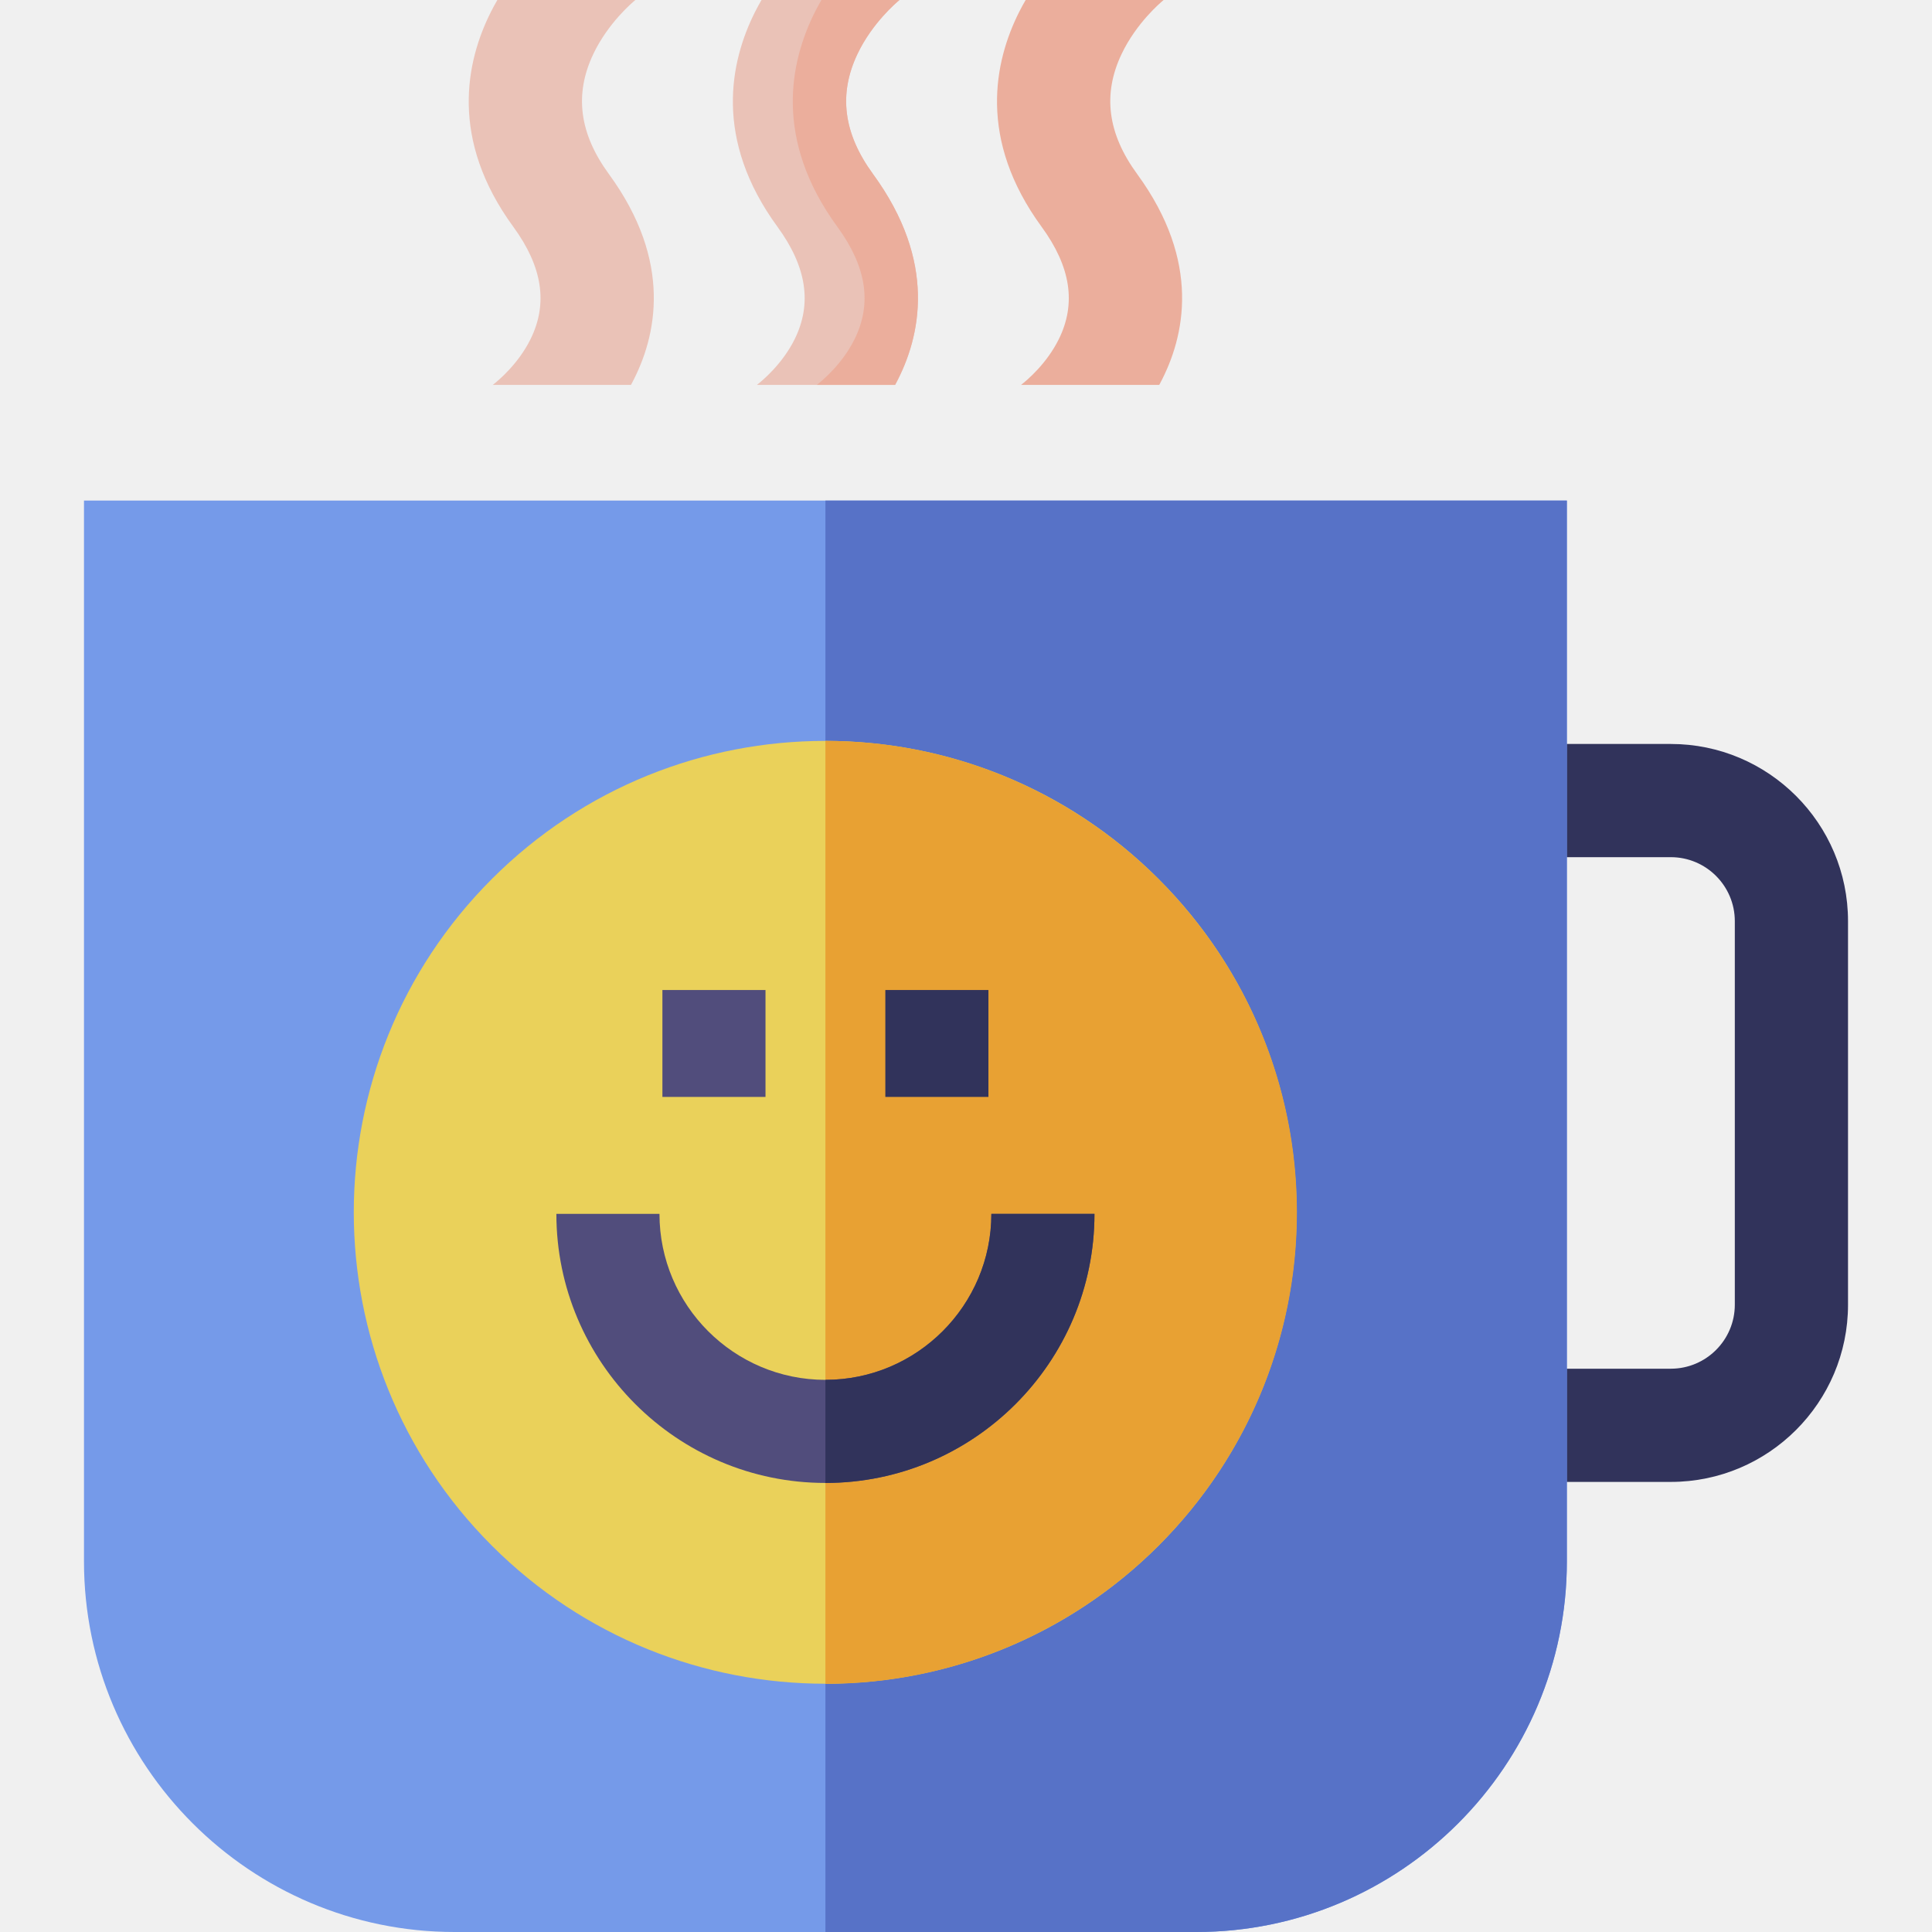
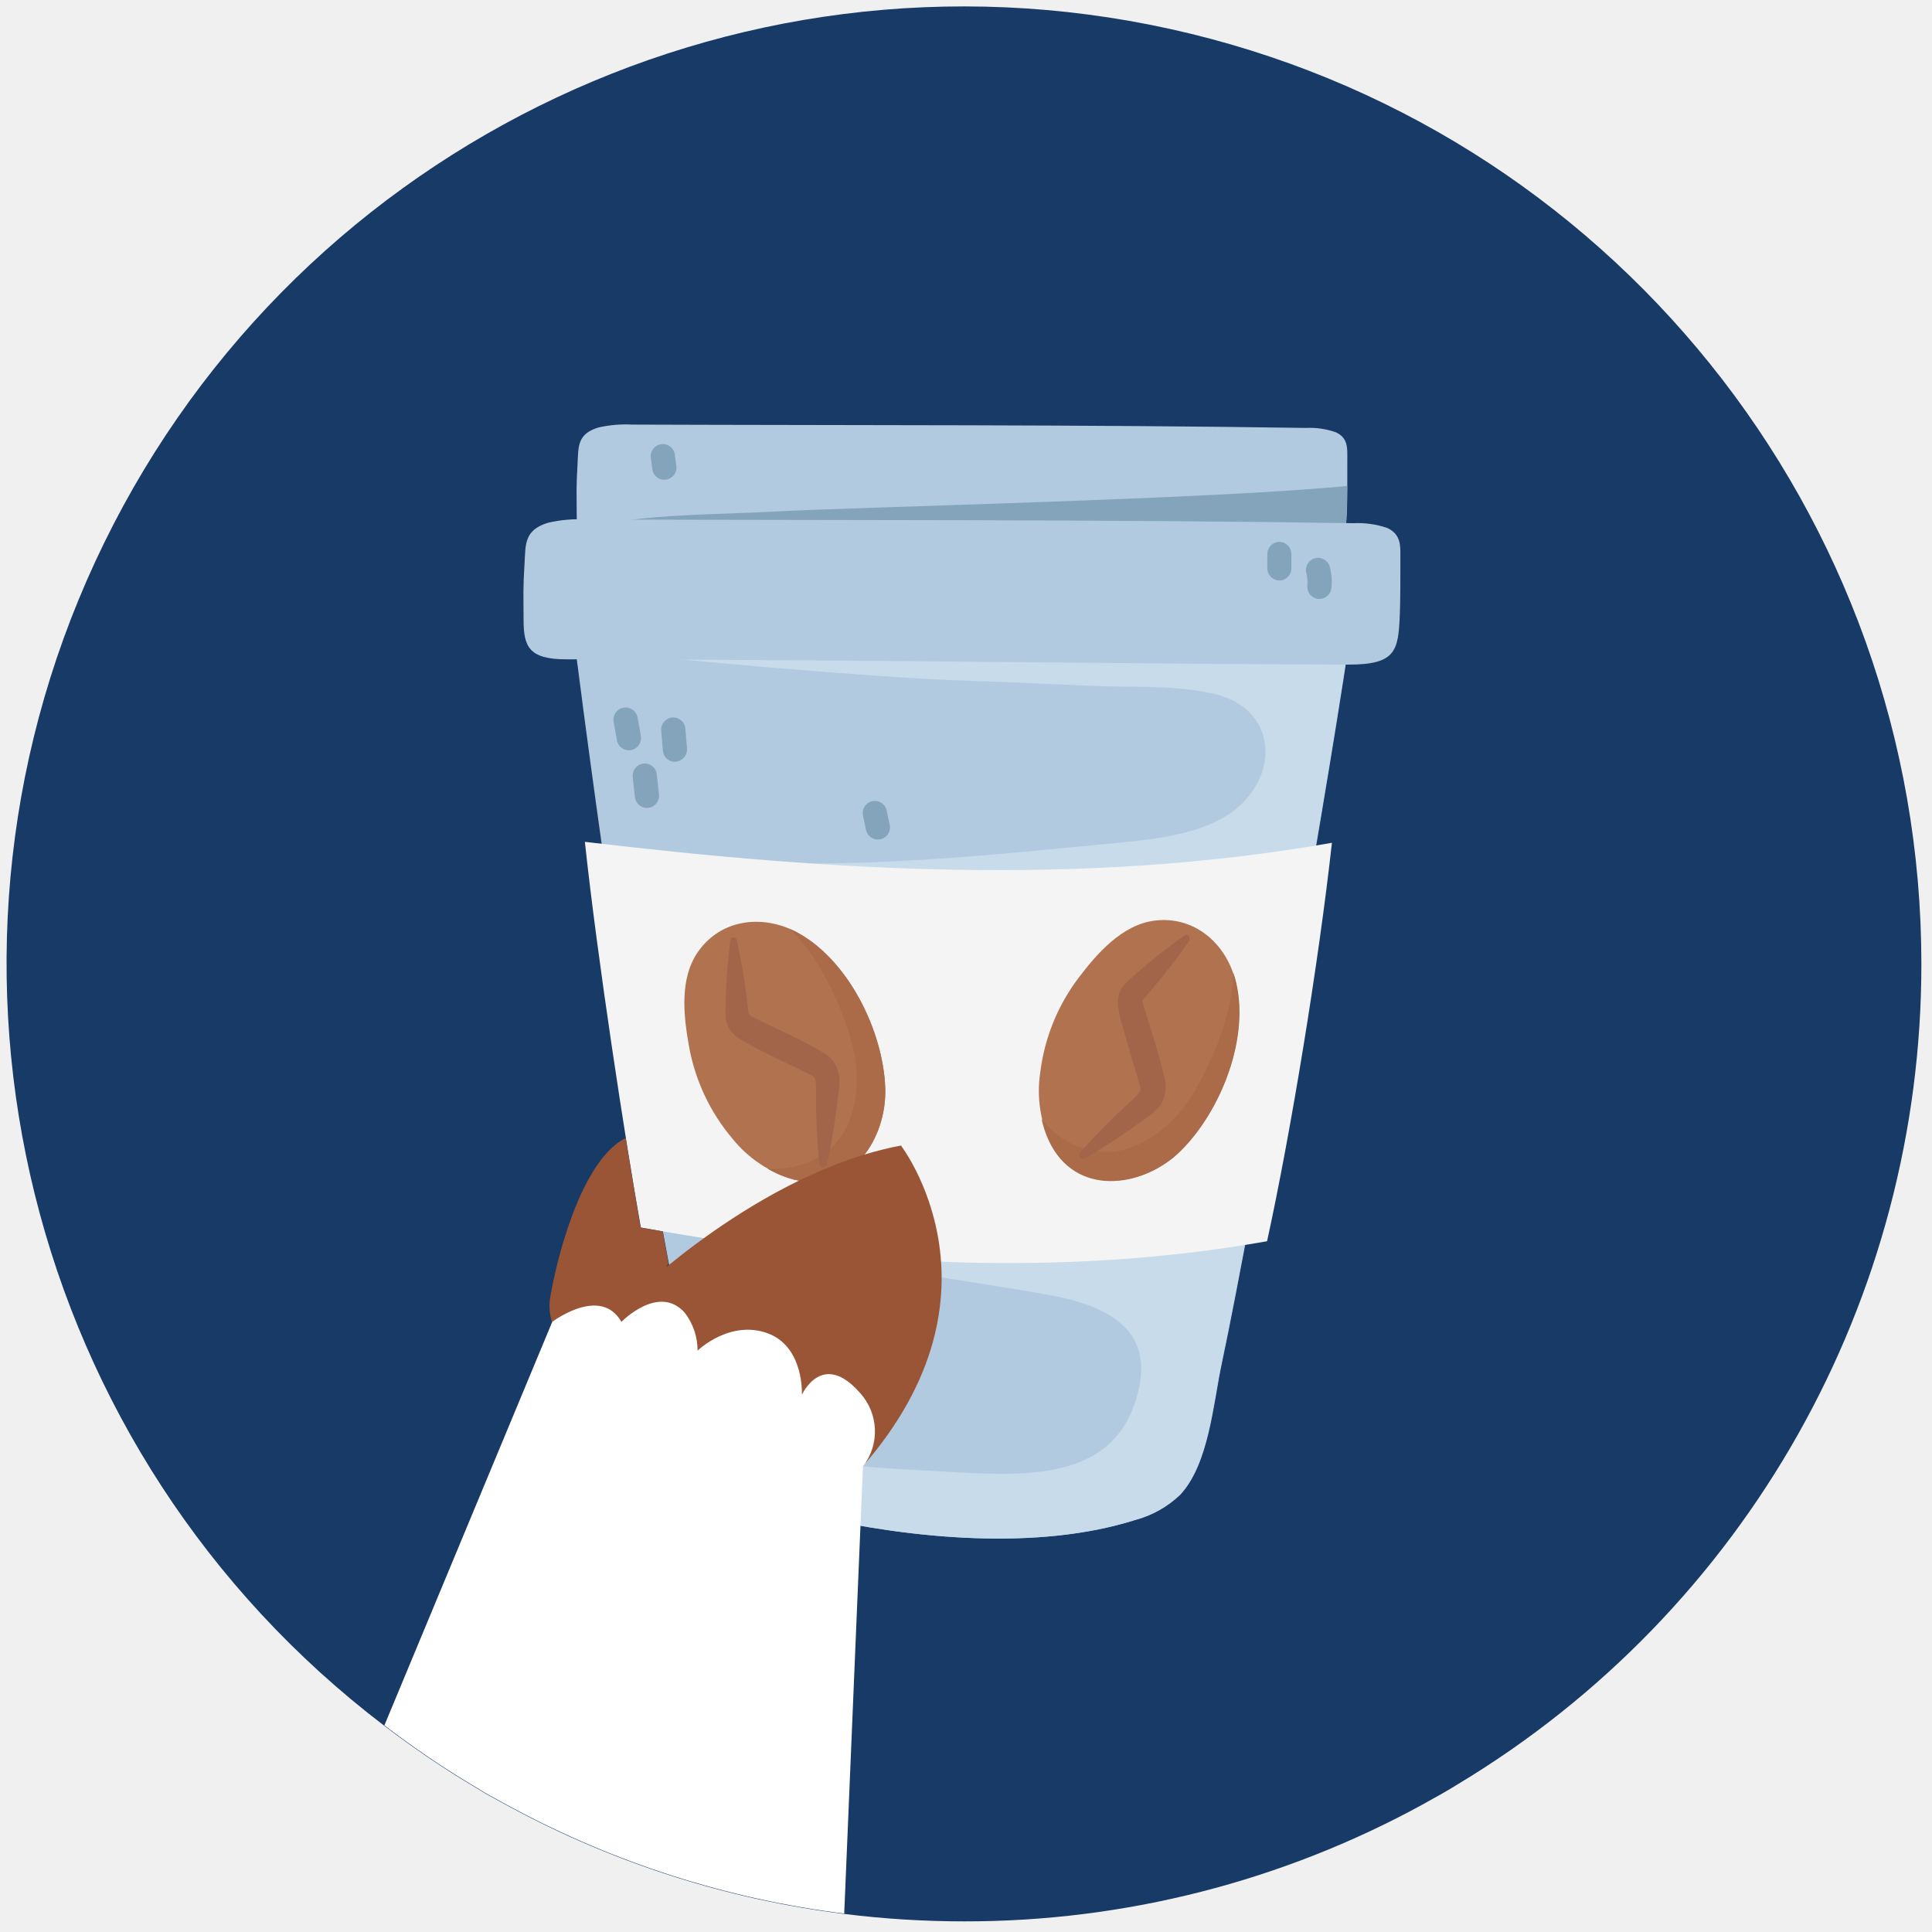
- <svg xmlns="http://www.w3.org/2000/svg" id="Capa_1" enable-background="new 0 0 512 512" height="512" viewBox="0 0 512 512" width="512">
-   <g>
-     <path d="m442.785 392.722h-42.55v-30h42.55c9.352 0 16.959-7.608 16.959-16.959v-101.644c0-9.352-7.607-16.959-16.959-16.959h-42.55v-30h42.55c25.894 0 46.959 21.066 46.959 46.959v101.644c0 25.893-21.066 46.959-46.959 46.959z" fill="#31335b" />
-     <path d="m415.236 132.66v281.12c0 54.16-44.06 98.22-98.22 98.22h-196.54c-54.16 0-98.22-44.06-98.22-98.22v-281.12z" fill="#759ae9" />
-     <path d="m415.236 132.66v281.12c0 54.16-44.06 98.22-98.22 98.22h-98.27v-379.34z" fill="#5772c7" />
-     <path d="m140.574 89.927c-3.219 6.486-8.406 10.847-9.98 12.073h36.611c.07-.129.145-.25.215-.381 6.629-12.457 10.958-32.197-6.062-55.498-7.845-10.74-9.193-21.144-4.122-31.808 3.913-8.232 10.373-13.683 11.142-14.313h-36.57c-.584 1.012-1.157 2.047-1.701 3.127-6.643 13.198-11.007 33.795 5.924 56.973 7.751 10.612 9.237 20.368 4.543 29.827z" fill="#eac2b7" />
-     <path d="m237.416 101.62c-.07.13-.14.25-.21.38h-36.61c1.57-1.23 6.76-5.59 9.98-12.07 4.69-9.46 3.21-19.22-4.54-29.83-16.94-23.18-12.57-43.77-5.93-56.97.55-1.08 1.12-2.12 1.7-3.13h36.57c-.77.63-7.23 6.08-11.14 14.31-5.07 10.67-3.72 21.07 4.12 31.81 17.02 23.3 12.69 43.04 6.06 55.5z" fill="#eac2b7" />
-     <path d="m237.416 101.62c-.07.13-.14.25-.21.38h-20.74c1.58-1.23 6.77-5.59 9.98-12.07 4.7-9.46 3.21-19.22-4.54-29.83-16.93-23.18-12.56-43.77-5.92-56.97.54-1.08 1.12-2.12 1.7-3.13h20.69c-.77.63-7.23 6.08-11.14 14.31-5.07 10.67-3.72 21.07 4.12 31.81 17.02 23.3 12.69 43.04 6.06 55.5z" fill="#ebae9c" />
-     <path d="m280.574 89.927c-3.219 6.486-8.406 10.847-9.98 12.073h36.611c.07-.129.145-.25.215-.381 6.629-12.457 10.958-32.197-6.062-55.498-7.845-10.74-9.193-21.144-4.122-31.808 3.913-8.232 10.373-13.683 11.142-14.313h-36.57c-.584 1.012-1.157 2.047-1.701 3.127-6.643 13.198-11.007 33.795 5.924 56.973 7.751 10.612 9.237 20.368 4.543 29.827z" fill="#ebae9c" />
-     <g>
-       <ellipse cx="218.744" cy="321.287" fill="#ead15a" rx="124.95" ry="124.949" transform="matrix(.707 -.707 .707 .707 -163.115 248.778)" />
-       <path d="m343.694 321.287c0 68.895-56.054 124.95-124.949 124.95v-249.9c68.894 0 124.949 56.055 124.949 124.95z" fill="#e8a133" />
-       <path d="m290.044 321.687c0 39.315-31.984 71.309-71.299 71.309s-71.3-31.993-71.3-71.309h27.321c0 24.252 19.726 43.987 43.978 43.987s43.978-19.735 43.978-43.987z" fill="#514d7c" />
-       <g>
-         <path d="m175.545 262.364h27.321v28.332h-27.321z" fill="#514d7c" />
-         <path d="m234.622 262.364h27.321v28.332h-27.321z" fill="#31335b" />
-       </g>
-       <path d="m290.044 321.687c0 39.315-31.984 71.309-71.299 71.309v-27.321c24.252 0 43.978-19.735 43.978-43.987h27.321z" fill="#31335b" />
-     </g>
-   </g>
+ <svg xmlns="http://www.w3.org/2000/svg" id="Calque_1" data-name="Calque 1" viewBox="0 0 300 300">
+   <defs>
+     <style>.cls-1{fill:#183a66;}.cls-2{fill:#b2cae0;}.cls-3{fill:#84a4bc;}.cls-4{fill:#c7dbea;}.cls-5{fill:#f4f4f4;}.cls-6{fill:#b1724f;}.cls-7{fill:#ab6b48;}.cls-8{fill:#a2654a;}.cls-9{fill:#f3bb7c;}.cls-10{fill:#faccb3;}.cls-11{fill:#9a5536;}.cls-12{fill:#fff;}</style>
+   </defs>
+   <path class="cls-1" d="M298.35,149.61A148.56,148.56,0,0,1,226.46,277c-.88.54-1.77,1.08-2.67,1.59s-1.83,1-2.77,1.55a147.92,147.92,0,0,1-71.33,18.21,151,151,0,0,1-18.64-1.16,147.48,147.48,0,0,1-51.71-16.52c-.92-.47-1.79-1-2.69-1.47s-1.79-1-2.66-1.55a144.7,144.7,0,0,1-14.34-9.69,148.66,148.66,0,1,1,238.7-118.3Z" />
+   <path class="cls-2" d="M209.21,71.11c0-1.45.14-3.14-1.82-4a12.13,12.13,0,0,0-4.58-.66c-34.36-.53-70.23-.39-104.65-.52a18.91,18.91,0,0,0-5.27.46c-3.27,1-3.06,3-3.2,5.44-.23,4-.15,4.25-.14,8s.65,5.53,5.86,5.52c34.26,0,86.87.74,106.75.74,6.45,0,6.77-1.91,7-6.84C209.21,77.61,209.22,72.85,209.21,71.11Z" />
+   <path class="cls-3" d="M121,79.4c-10.4.58-21.11.3-31.29,2.77.43,2.08,1.77,3.12,5.68,3.11,34.26,0,86.87.74,106.75.74,6.45,0,6.77-1.91,7-6.84,0-.74.05-2.21.06-3.73C189.23,77.48,132,78.78,121,79.4Z" />
+   <path class="cls-2" d="M210.12,95.28c-2.71,20.29-15.65,94.16-20.39,116.43-1.34,6.28-2,15.61-6.46,20.4a16.07,16.07,0,0,1-7,3.92c-15.15,4.79-34.6,2.89-49.93-.56-5.34-1.21-11-3-14.19-7.52-1.32-1.85-2.76-6.54-4.18-12.37-9-37.11-19-117.84-19.31-120.3Z" />
+   <path class="cls-4" d="M88.62,95.28c0,.34.28,2.2.67,5.23,12.88,1.89,48,4.75,59.2,5.13,7,.23,14,.55,21.07.86,6.24.27,13.13-.19,19.23,1.31,8.82,2.16,10.12,11.41,3.68,17.33-4.32,4-11.72,5-17.31,5.58-18.78,1.78-35.32,3.7-55.55,3.33,4.4,3,10.25,3.13,15.39,3.64,5.59.57,11.16,1,16.78,1.21,11.91.46,23.81.44,35.67,1.77a2.19,2.19,0,0,1,1.53.86,2.1,2.1,0,0,1,.89,1.56c1.46,14.52-10.73,31.27-21.48,39.94-14.74,11.89-35.06,9.41-52.74,9.56l0,.09.17.49c9,2.17,43.1,6.93,49.21,8.34,11,2.54,14,8,11.18,16.38-3.82,11.43-16,11.4-27.43,10.73-11.63-.68-28.56-1-39.11-6.53a22.94,22.94,0,0,0,2.42,5.86c3.17,4.48,8.85,6.31,14.19,7.52,15.33,3.45,34.78,5.35,49.93.56a16.07,16.07,0,0,0,7-3.92c4.48-4.79,5.12-14.12,6.46-20.4,4.74-22.27,17.68-96.14,20.39-116.43Z" />
+   <path class="cls-5" d="M196.75,192.74c3.67-16.78,8-43.14,10.07-61.87-38.53,6.79-77.37,4.44-116-.15,1.91,17.9,6.28,46.43,8.69,59.89C131.68,196.42,164.53,198.44,196.75,192.74Z" />
+   <path class="cls-2" d="M217.45,86.49c0-1.62.16-3.52-2.07-4.52a14.11,14.11,0,0,0-5.21-.73c-39.09-.6-79.9-.43-119.06-.58a21.29,21.29,0,0,0-6,.51c-3.73,1.12-3.48,3.41-3.65,6.1-.26,4.46-.17,4.76-.16,8.92s.74,6.19,6.67,6.19c39,0,98.83.82,121.45.82,7.33,0,7.7-2.14,7.94-7.66C217.45,93.78,217.46,88.44,217.45,86.49Z" />
+   <path class="cls-6" d="M161.53,166.53a19,19,0,0,0,1.81,11.41c4.5,8,14.58,6.15,20,.75,6.23-6.16,10.92-17.88,8.37-26.87-1.52-5.36-6.25-9.62-12.4-8.87-5.09.63-9,5.15-11.84,8.9A30.56,30.56,0,0,0,161.53,166.53Z" />
+   <path class="cls-7" d="M191.76,151.82c-.08-.26-.17-.52-.26-.78-.11,6.72-3.57,14.42-6.39,19s-7.7,8.76-13.36,8.85a13.19,13.19,0,0,1-10-5.09,15.2,15.2,0,0,0,1.55,4.19c4.5,8,14.58,6.15,20,.75C189.62,172.53,194.31,160.81,191.76,151.82Z" />
+   <path class="cls-8" d="M184.72,146a90.52,90.52,0,0,1-6.63,8.51,8.77,8.77,0,0,0-.67.82l0,0v.19a20.9,20.9,0,0,0,.57,2c.51,1.66,1.07,3.35,1.57,5.07s1,3.46,1.38,5.33l0,.17.05.31a3.09,3.09,0,0,1,0,.6,4.44,4.44,0,0,1-.15,1.11,5.06,5.06,0,0,1-.37,1,4.92,4.92,0,0,1-.64.95,7.31,7.31,0,0,1-1.28,1.11l-1.08.79a107.18,107.18,0,0,1-9,5.93.61.61,0,0,1-.77-.92,107.38,107.38,0,0,1,7.56-7.67,18.63,18.63,0,0,0,1.66-1.63l.08-.17.06-.27v-.22l0-.07v0l0-.15c-.42-1.61-1-3.29-1.47-5s-1-3.41-1.49-5.19c-.11-.44-.22-.9-.31-1.35a7.3,7.3,0,0,1-.21-1.83,4.78,4.78,0,0,1,.2-1.13,3.78,3.78,0,0,1,.61-1.17,9.16,9.16,0,0,1,1.15-1.14,90.69,90.69,0,0,1,8.42-6.74.5.5,0,0,1,.7.13Z" />
+   <path class="cls-6" d="M113.71,176.78a19,19,0,0,0,9.62,6.4c9,2.14,14.4-6.55,14.13-14.23-.3-8.76-5.74-20.15-14.08-24.37-5-2.51-11.31-1.92-14.92,3.11-3,4.17-2.31,10.1-1.48,14.73A30.5,30.5,0,0,0,113.71,176.78Z" />
+   <path class="cls-7" d="M123.38,144.58l-.74-.34c4.86,4.64,8.17,12.4,9.59,17.55s1.22,11.59-2.54,15.82c-2.48,2.78-6.69,4.13-10.49,3.87a15.06,15.06,0,0,0,4.13,1.7c9,2.14,14.4-6.55,14.13-14.23C137.16,160.19,131.72,148.8,123.38,144.58Z" />
+   <path class="cls-8" d="M114.36,145.84a88.39,88.39,0,0,1,1.76,10.64,7.17,7.17,0,0,0,.16,1.05h0l.15.12c.16.15,1.16.6,1.89,1,1.57.75,3.18,1.48,4.79,2.28s3.23,1.6,4.86,2.6l.15.09.26.18.46.38a4.7,4.7,0,0,1,.71.86,4.78,4.78,0,0,1,.48,1,4.37,4.37,0,0,1,.27,1.11,7.44,7.44,0,0,1,0,1.69l-.16,1.33a105,105,0,0,1-1.72,10.63.61.61,0,0,1-.73.46.62.62,0,0,1-.47-.53,104.93,104.93,0,0,1-.51-10.75,18,18,0,0,0-.08-2.32l-.07-.19-.15-.22-.16-.15-.06,0h0l-.14-.08c-1.47-.78-3.08-1.52-4.67-2.3s-3.21-1.55-4.82-2.42c-.41-.22-.81-.45-1.21-.69a7.33,7.33,0,0,1-1.49-1.08,4.81,4.81,0,0,1-.69-.92,3.68,3.68,0,0,1-.45-1.24,9.74,9.74,0,0,1-.06-1.62,90.76,90.76,0,0,1,.75-10.75.51.51,0,0,1,.57-.43A.49.49,0,0,1,114.36,145.84Z" />
+   <path class="cls-3" d="M97.65,116.5A1.88,1.88,0,0,1,95.8,115l-.52-2.89A1.88,1.88,0,0,1,99,111.4l.51,2.89A1.88,1.88,0,0,1,98,116.47Z" />
+   <path class="cls-3" d="M104.8,118.3a1.88,1.88,0,0,1-1.87-1.73l-.26-3.13a1.88,1.88,0,0,1,3.75-.31l.26,3.13a1.9,1.9,0,0,1-1.72,2Z" />
+   <path class="cls-3" d="M100.46,125.46a1.88,1.88,0,0,1-1.87-1.68l-.34-3.14a1.88,1.88,0,0,1,3.74-.41l.34,3.14a1.89,1.89,0,0,1-1.67,2.08Z" />
+   <path class="cls-3" d="M136.31,130.36a1.89,1.89,0,0,1-1.84-1.49l-.47-2.23a1.88,1.88,0,0,1,3.68-.78l.47,2.23a1.87,1.87,0,0,1-1.45,2.23Z" />
+   <path class="cls-9" d="M112,205.26a1.9,1.9,0,0,1-1.87-1.66l-.29-2.48a1.88,1.88,0,0,1,3.74-.44l.29,2.48a1.89,1.89,0,0,1-1.65,2.09Z" />
+   <path class="cls-9" d="M118.65,209.71a1.88,1.88,0,0,1-1.87-1.69l-.43-4.25a1.88,1.88,0,0,1,3.74-.38l.43,4.25a1.88,1.88,0,0,1-1.68,2.06Z" />
+   <path class="cls-3" d="M198.67,90.14a1.89,1.89,0,0,1-1.88-1.85l0-2.24a1.89,1.89,0,0,1,1.85-1.91h0A1.88,1.88,0,0,1,200.52,86l0,2.23a1.89,1.89,0,0,1-1.85,1.92Z" />
+   <path class="cls-3" d="M204.88,93h-.2A1.88,1.88,0,0,1,203,91a5.56,5.56,0,0,0-.15-2,1.88,1.88,0,1,1,3.63-1,8.92,8.92,0,0,1,.26,3.37A1.88,1.88,0,0,1,204.88,93Z" />
+   <path class="cls-3" d="M103.15,74.5a1.88,1.88,0,0,1-1.86-1.64l-.23-1.79a1.88,1.88,0,1,1,3.73-.48l.23,1.78a1.88,1.88,0,0,1-1.62,2.11Z" />
+   <path class="cls-10" d="M111.61,206.32a1,1,0,0,1-.82-.4L108.53,203a1,1,0,0,1,1.64-1.27l2.25,2.91a1,1,0,0,1-.18,1.45A1,1,0,0,1,111.61,206.32Z" />
+   <path class="cls-10" d="M115.79,207a1,1,0,0,1-1-.65,19.87,19.87,0,0,0-3-5.15,1,1,0,0,1,.15-1.45,1,1,0,0,1,1.46.15,22.21,22.21,0,0,1,3.32,5.69,1,1,0,0,1-.58,1.34Z" />
+   <path class="cls-11" d="M98.24,201.34S118,182,139.9,177.88c0,0,17.59,22.83-5.94,49.82,0,0-28.7,7.29-35.72-4S98.24,201.34,98.24,201.34Z" />
+   <path class="cls-11" d="M97.14,176.71l2.32,13.9,3.43.6.91,4.92-8.55,19.08s-11.24-5.74-9.8-13.87S90.81,179.91,97.14,176.71Z" />
+   <path class="cls-12" d="M134,227.71l-2.91,69.43a147.48,147.48,0,0,1-51.71-16.52c-.92-.47-1.79-1-2.69-1.47s-1.79-1-2.66-1.55a144.7,144.7,0,0,1-14.34-9.69l26.06-62.65s7.5-5.7,10.74,0c0,0,5.8-5.95,9.83-1.43a9.63,9.63,0,0,1,2,5.89s5-4.84,10.88-2.69c5.7,2.1,5.32,9.55,5.32,9.55s3.14-7,9-.31A8.87,8.87,0,0,1,134,227.71Z" />
</svg>
